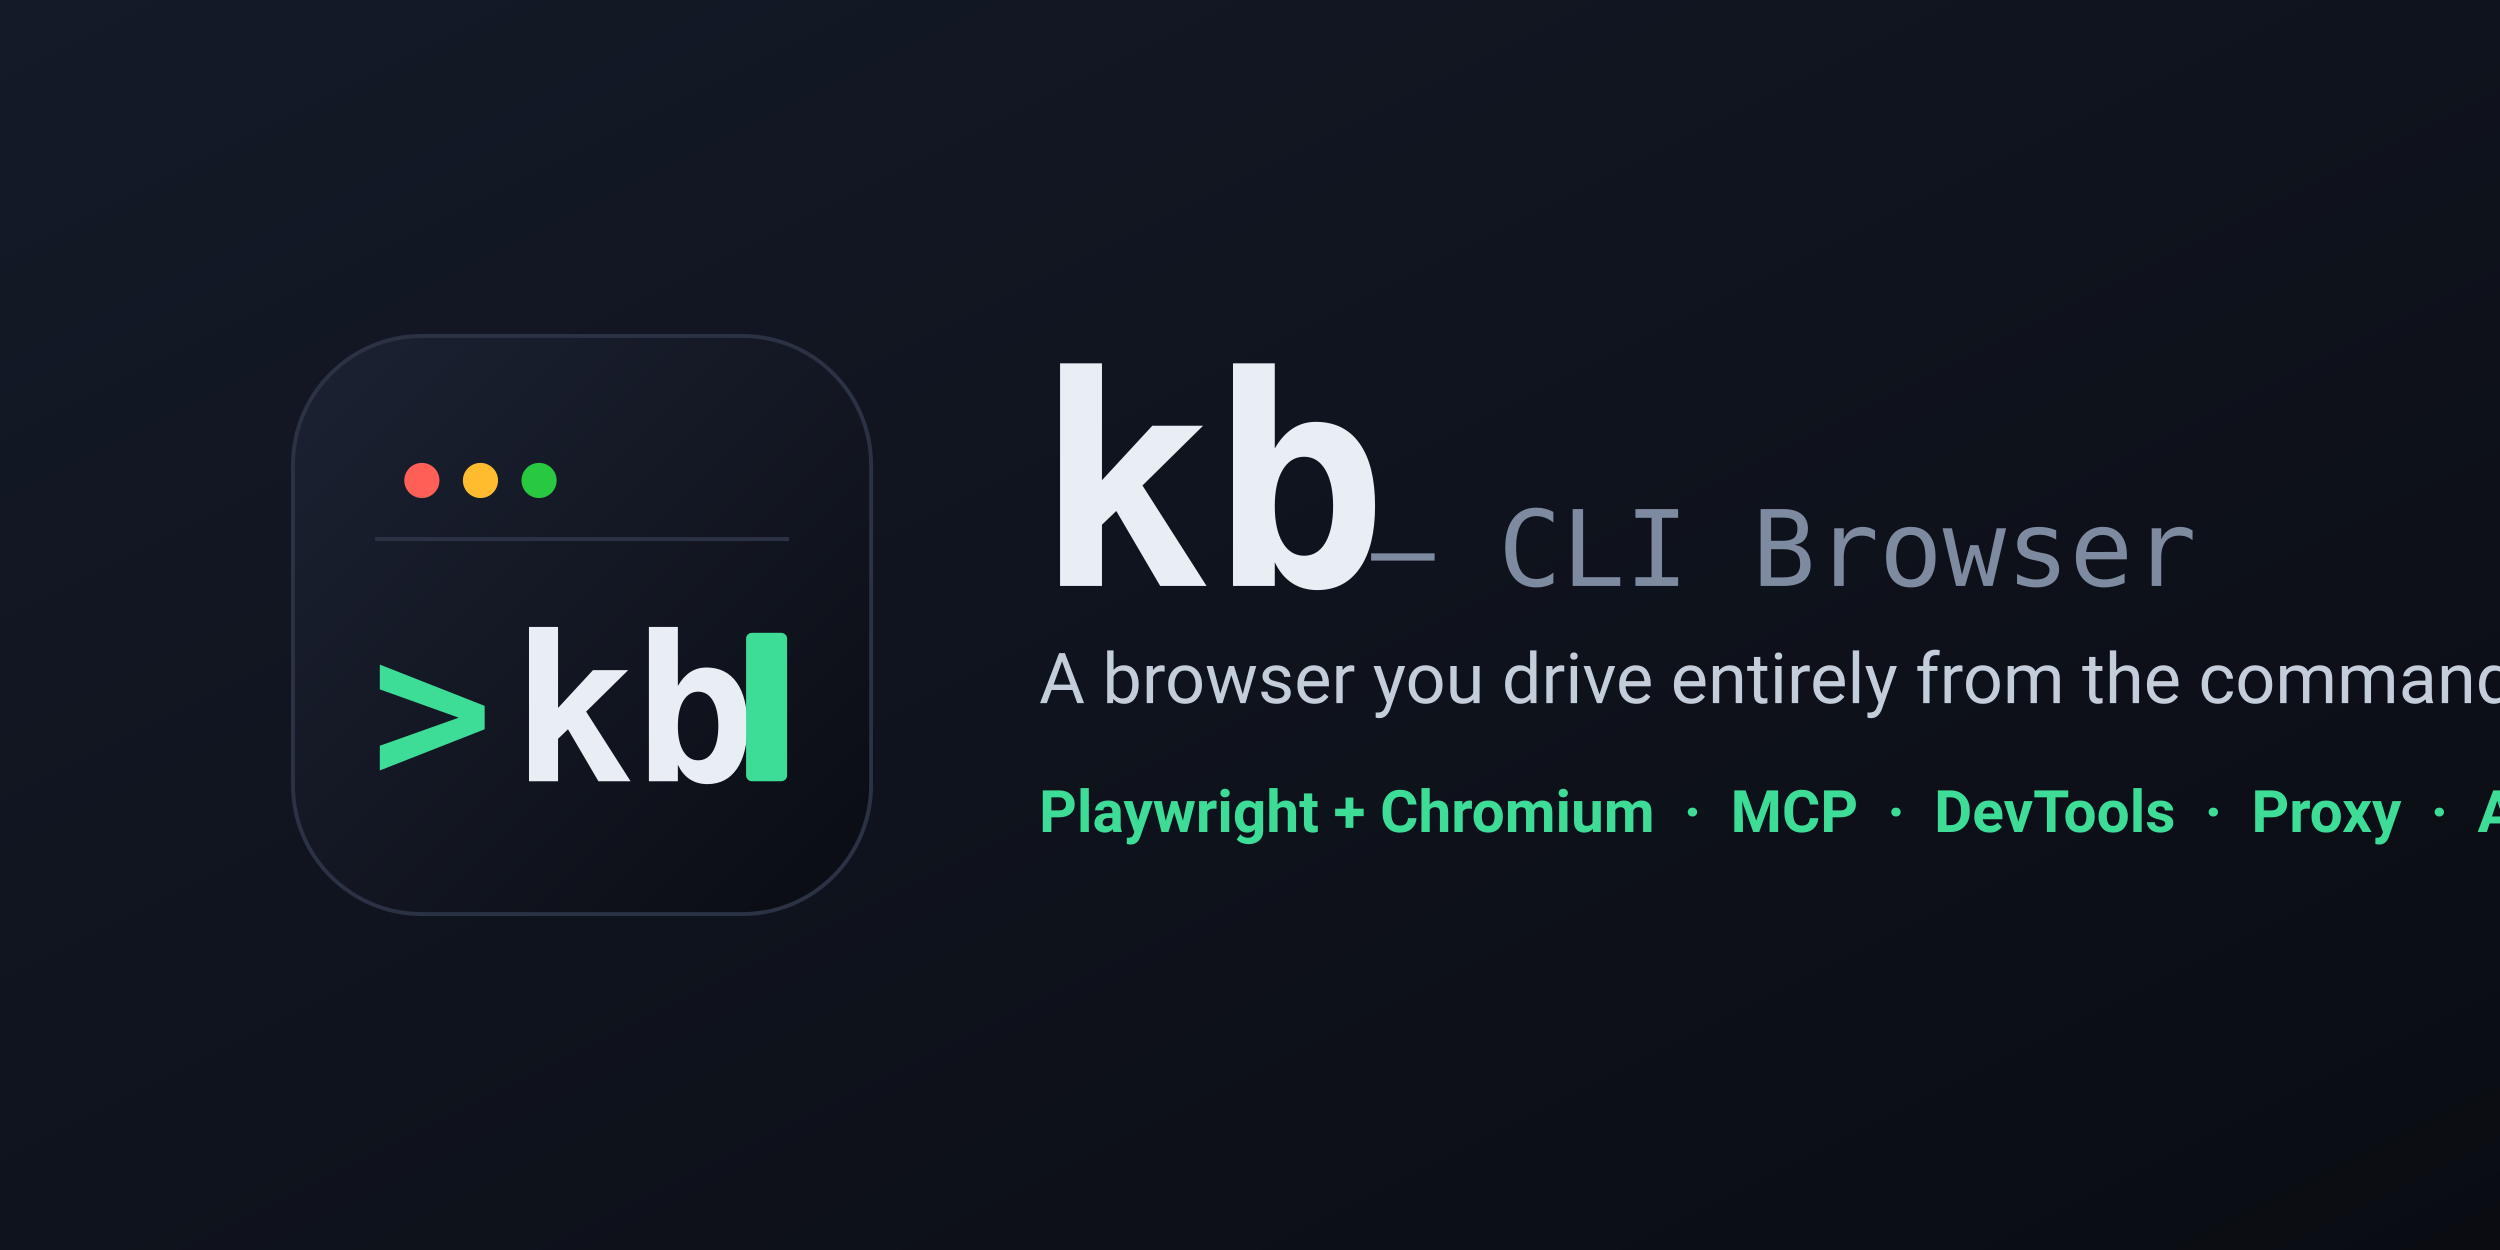
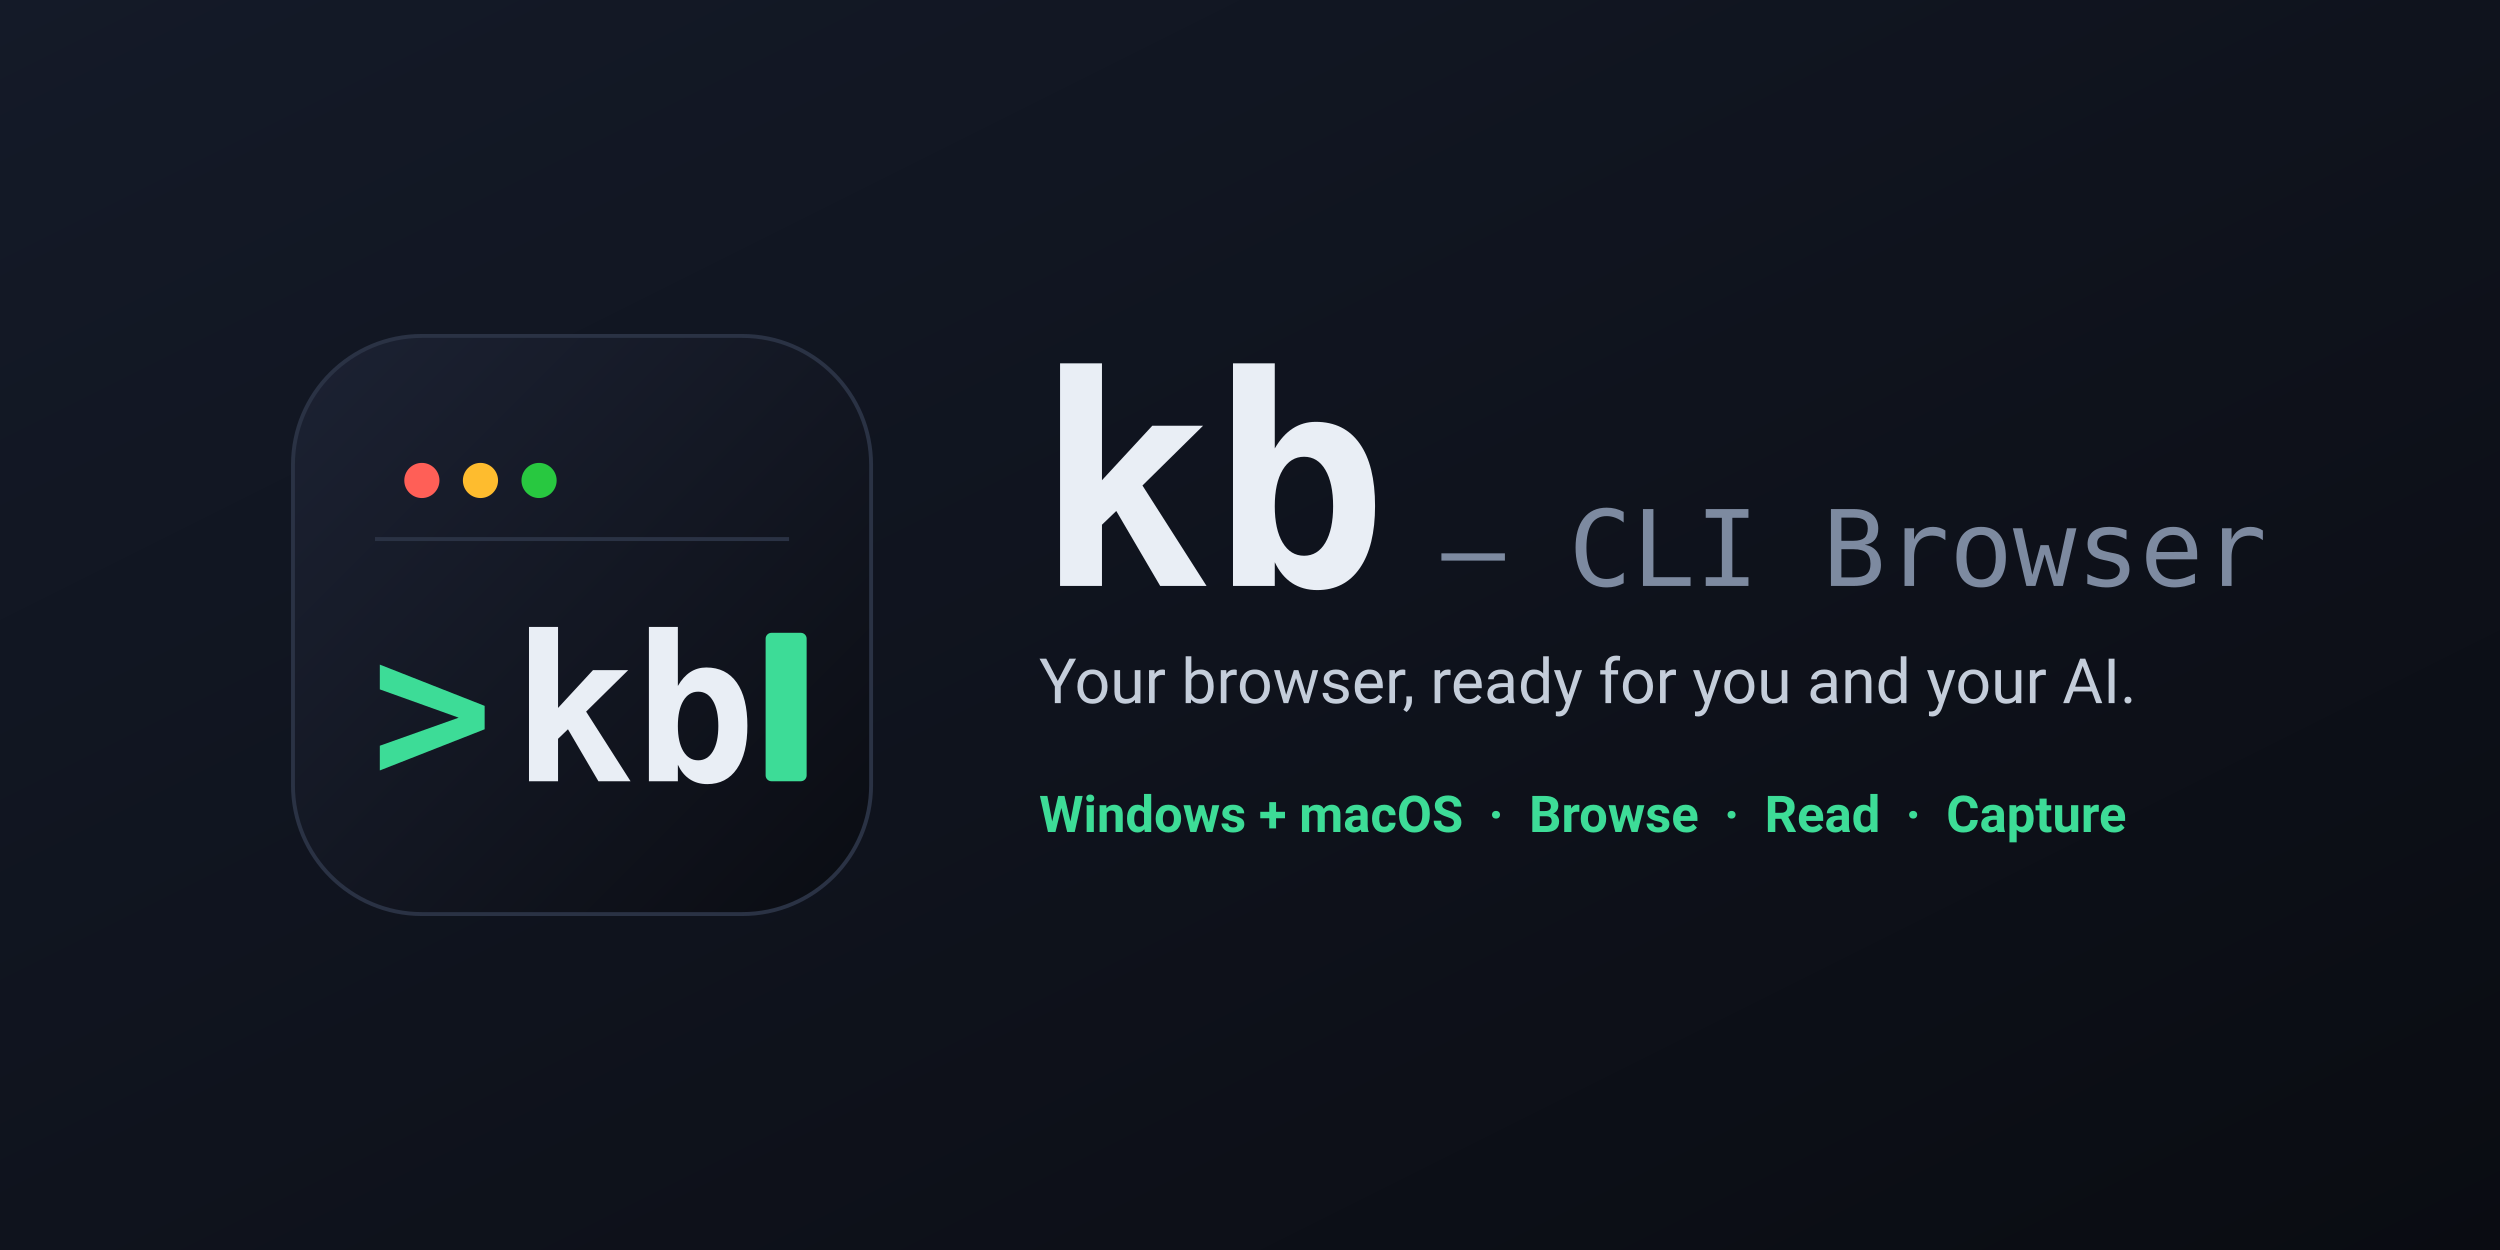
- <svg xmlns="http://www.w3.org/2000/svg" viewBox="0 0 1280 640" width="1280" height="640" role="img" aria-label="kb — CLI Browser">
+ <svg xmlns="http://www.w3.org/2000/svg" viewBox="0 0 1280 640" width="1280" height="640" role="img" aria-label="kb — Browser tools for you and your AI. Windows and macOS.">
  <defs>
    <linearGradient id="bbg" x1="0" y1="0" x2="1" y2="1">
      <stop offset="0" stop-color="#141a28" />
      <stop offset="1" stop-color="#0a0c12" />
    </linearGradient>
    <linearGradient id="ibg" x1="0" y1="0" x2="1" y2="1">
      <stop offset="0" stop-color="#1c2233" />
      <stop offset="1" stop-color="#0a0c12" />
    </linearGradient>
  </defs>
  <rect width="1280" height="640" fill="url(#bbg)" />
  <g transform="translate(150 172)">
    <rect x="0" y="0" width="296" height="296" rx="66" fill="url(#ibg)" stroke="#2a3244" stroke-width="2" />
    <circle cx="66" cy="74" r="9" fill="#ff5f57" />
    <circle cx="96" cy="74" r="9" fill="#febc2e" />
    <circle cx="126" cy="74" r="9" fill="#28c840" />
    <line x1="42" y1="104" x2="254" y2="104" stroke="#2a3244" stroke-width="2" />
    <g font-family="ui-monospace, 'SF Mono', 'DejaVu Sans Mono', Menlo, Consolas, monospace" font-weight="700" font-size="104">
      <text x="40" y="228" fill="#3ddc97">&gt;</text>
      <text x="112" y="228" fill="#e9eef5">kb</text>
    </g>
-     <rect x="232" y="152" width="21" height="76" rx="3" fill="#3ddc97" />
+     <rect x="242" y="152" width="21" height="76" rx="3" fill="#3ddc97" />
  </g>
  <g font-family="ui-monospace, 'SF Mono', 'DejaVu Sans Mono', Menlo, Consolas, monospace">
    <text x="530" y="300" font-size="150" font-weight="700" fill="#e9eef5">kb</text>
-     <text x="702" y="300" font-size="54" font-weight="500" fill="#7d8aa0">— CLI Browser</text>
+     <text x="738" y="300" font-size="54" font-weight="500" fill="#7d8aa0">— CLI Browser</text>
  </g>
  <g font-family="-apple-system, 'Segoe UI', Roboto, 'Helvetica Neue', Arial, sans-serif">
-     <text x="532" y="360" font-size="36" fill="#c4cdda" textLength="700" lengthAdjust="spacingAndGlyphs">A browser you drive entirely from the command line.</text>
-     <text x="532" y="426" font-size="30" fill="#3ddc97" font-weight="600" textLength="700" lengthAdjust="spacingAndGlyphs">Playwright + Chromium  ·  MCP  ·  DevTools  ·  Proxy  ·  Agent-ready</text>
+     <text x="532" y="360" font-size="32" fill="#c4cdda">Your browser, ready for you and your AI.</text>
+     <text x="532" y="426" font-size="26" fill="#3ddc97" font-weight="600">Windows + macOS  ·  Browse  ·  Read  ·  Capture</text>
  </g>
</svg>
